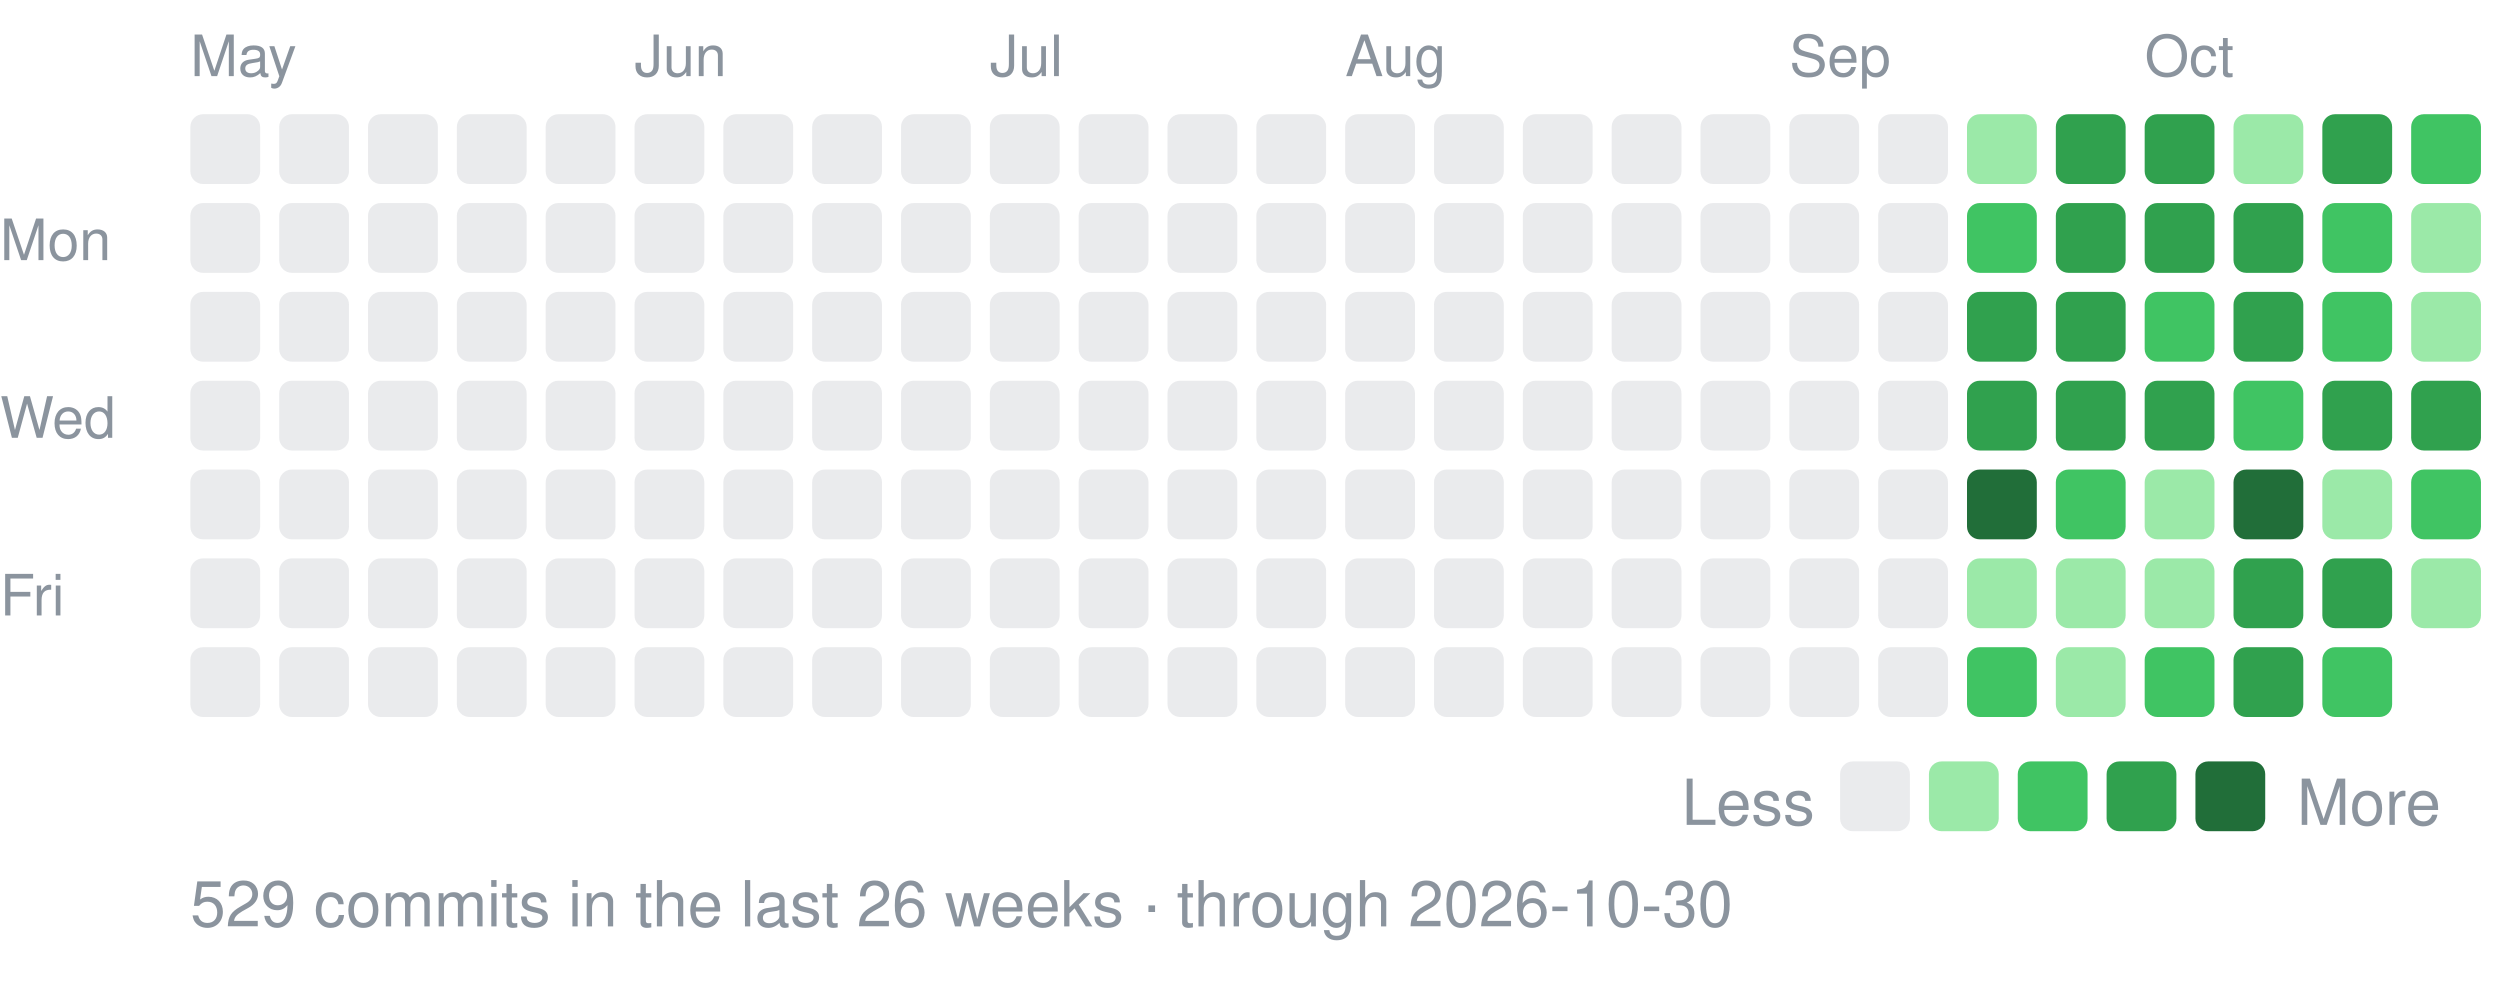
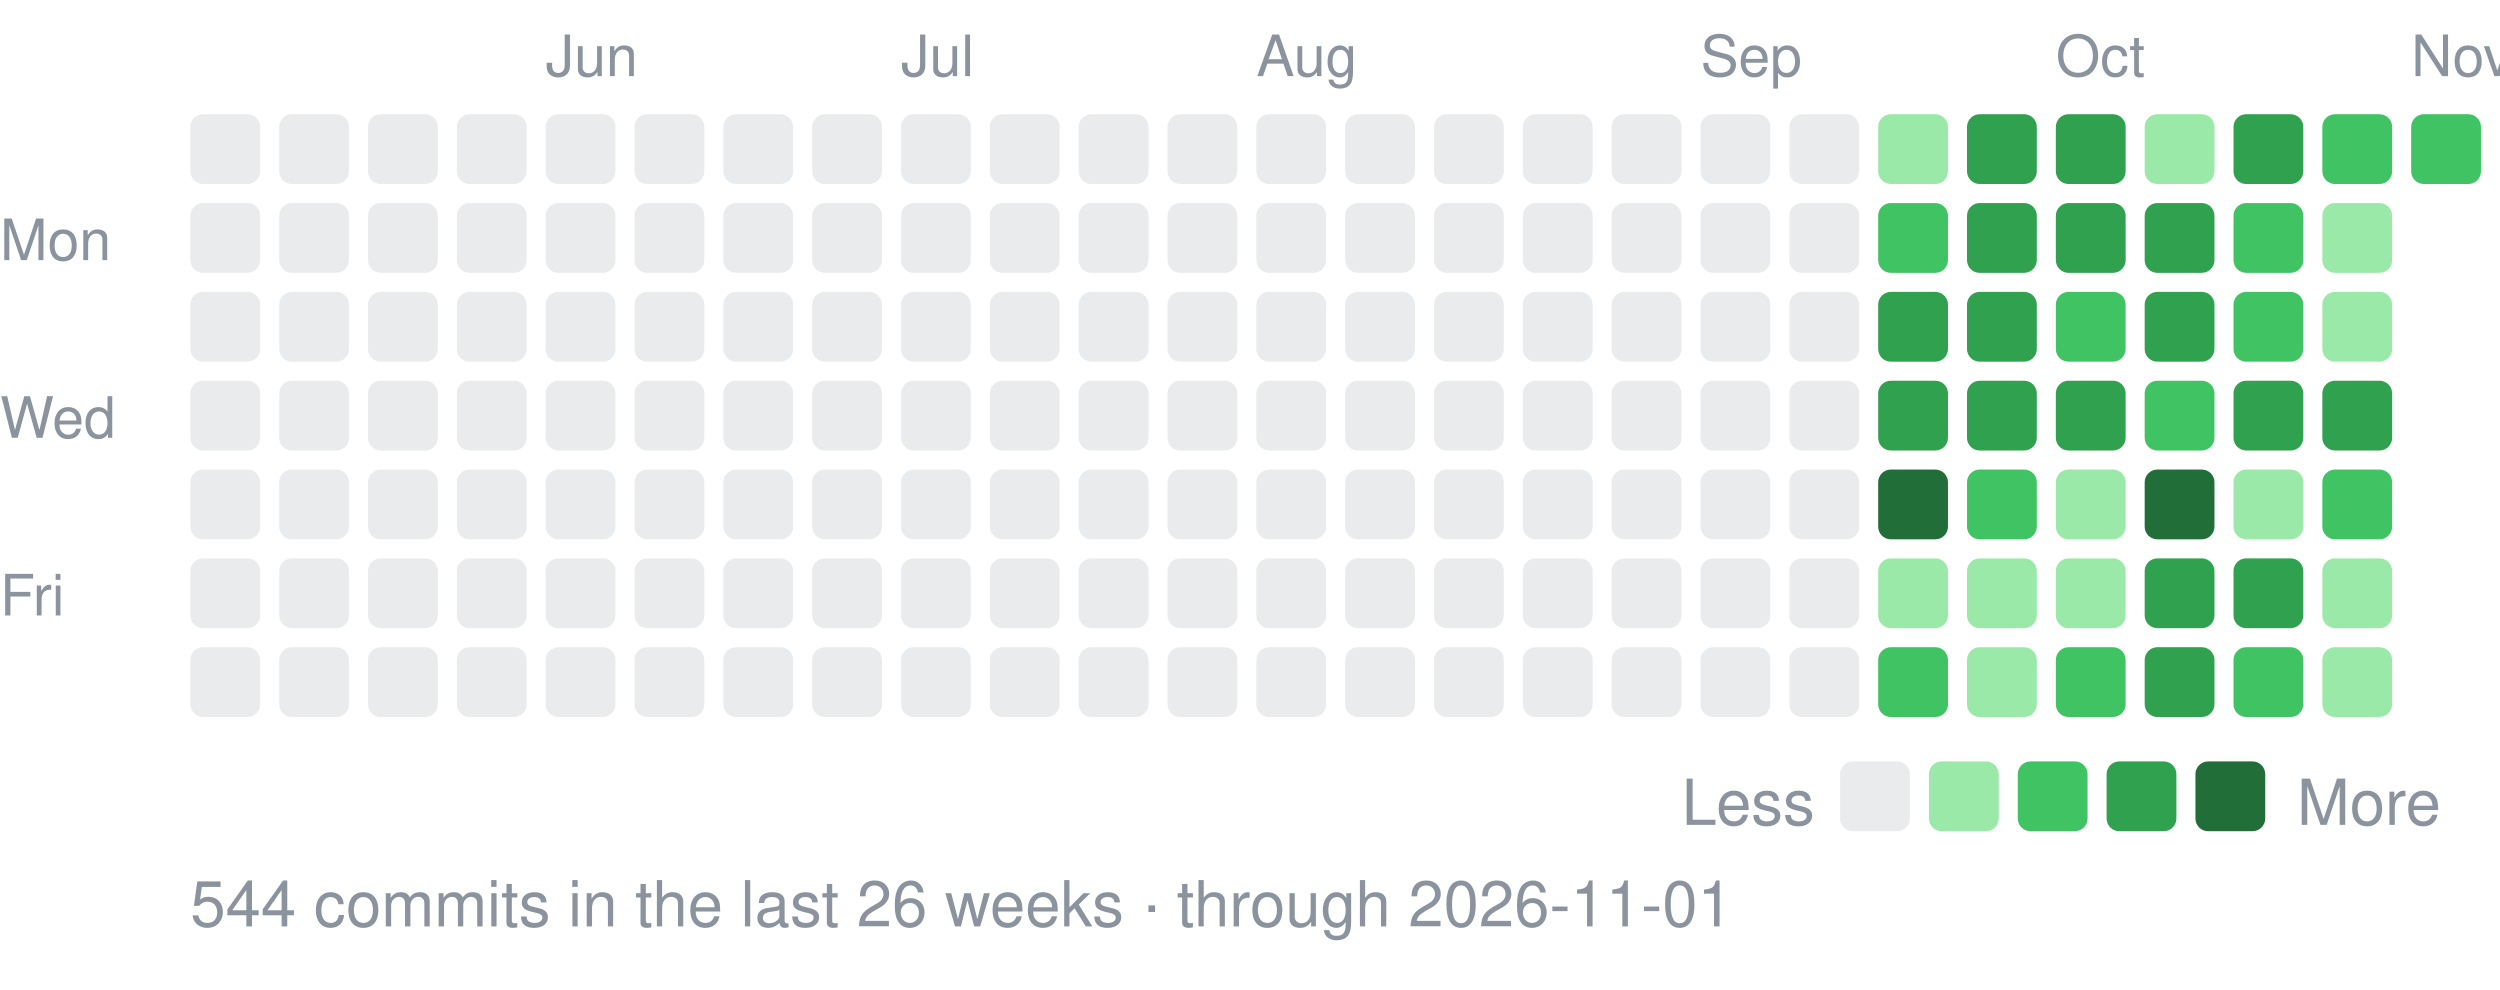
<svg xmlns="http://www.w3.org/2000/svg" width="394" height="156" viewBox="0 0 394 156" role="img">
  <g font-family="-apple-system,BlinkMacSystemFont,Segoe UI,Helvetica,Arial,PingFang SC,sans-serif" font-size="9" fill="#8b949e">
-     <text x="30" y="12">May</text>
-     <text x="100" y="12">Jun</text>
-     <text x="156" y="12">Jul</text>
-     <text x="212" y="12">Aug</text>
-     <text x="282" y="12">Sep</text>
-     <text x="338" y="12">Oct</text>
+     <text x="86" y="12">Jun</text>
+     <text x="142" y="12">Jul</text>
+     <text x="198" y="12">Aug</text>
+     <text x="268" y="12">Sep</text>
+     <text x="324" y="12">Oct</text>
+     <text x="380" y="12">Nov</text>
    <text x="0" y="41">Mon</text>
    <text x="0" y="69">Wed</text>
    <text x="0" y="97">Fri</text>
  </g>
  <rect x="30" y="18" width="11" height="11" rx="2" fill="rgba(139,148,158,0.18)" />
  <rect x="30" y="32" width="11" height="11" rx="2" fill="rgba(139,148,158,0.18)" />
  <rect x="30" y="46" width="11" height="11" rx="2" fill="rgba(139,148,158,0.18)" />
  <rect x="30" y="60" width="11" height="11" rx="2" fill="rgba(139,148,158,0.18)" />
  <rect x="30" y="74" width="11" height="11" rx="2" fill="rgba(139,148,158,0.18)" />
  <rect x="30" y="88" width="11" height="11" rx="2" fill="rgba(139,148,158,0.18)" />
  <rect x="30" y="102" width="11" height="11" rx="2" fill="rgba(139,148,158,0.18)" />
  <rect x="44" y="18" width="11" height="11" rx="2" fill="rgba(139,148,158,0.18)" />
  <rect x="44" y="32" width="11" height="11" rx="2" fill="rgba(139,148,158,0.18)" />
  <rect x="44" y="46" width="11" height="11" rx="2" fill="rgba(139,148,158,0.18)" />
  <rect x="44" y="60" width="11" height="11" rx="2" fill="rgba(139,148,158,0.18)" />
  <rect x="44" y="74" width="11" height="11" rx="2" fill="rgba(139,148,158,0.18)" />
  <rect x="44" y="88" width="11" height="11" rx="2" fill="rgba(139,148,158,0.18)" />
  <rect x="44" y="102" width="11" height="11" rx="2" fill="rgba(139,148,158,0.18)" />
  <rect x="58" y="18" width="11" height="11" rx="2" fill="rgba(139,148,158,0.18)" />
  <rect x="58" y="32" width="11" height="11" rx="2" fill="rgba(139,148,158,0.18)" />
  <rect x="58" y="46" width="11" height="11" rx="2" fill="rgba(139,148,158,0.18)" />
  <rect x="58" y="60" width="11" height="11" rx="2" fill="rgba(139,148,158,0.18)" />
  <rect x="58" y="74" width="11" height="11" rx="2" fill="rgba(139,148,158,0.18)" />
  <rect x="58" y="88" width="11" height="11" rx="2" fill="rgba(139,148,158,0.18)" />
  <rect x="58" y="102" width="11" height="11" rx="2" fill="rgba(139,148,158,0.18)" />
  <rect x="72" y="18" width="11" height="11" rx="2" fill="rgba(139,148,158,0.18)" />
  <rect x="72" y="32" width="11" height="11" rx="2" fill="rgba(139,148,158,0.18)" />
  <rect x="72" y="46" width="11" height="11" rx="2" fill="rgba(139,148,158,0.18)" />
  <rect x="72" y="60" width="11" height="11" rx="2" fill="rgba(139,148,158,0.18)" />
  <rect x="72" y="74" width="11" height="11" rx="2" fill="rgba(139,148,158,0.18)" />
  <rect x="72" y="88" width="11" height="11" rx="2" fill="rgba(139,148,158,0.18)" />
  <rect x="72" y="102" width="11" height="11" rx="2" fill="rgba(139,148,158,0.18)" />
  <rect x="86" y="18" width="11" height="11" rx="2" fill="rgba(139,148,158,0.18)" />
  <rect x="86" y="32" width="11" height="11" rx="2" fill="rgba(139,148,158,0.18)" />
  <rect x="86" y="46" width="11" height="11" rx="2" fill="rgba(139,148,158,0.18)" />
  <rect x="86" y="60" width="11" height="11" rx="2" fill="rgba(139,148,158,0.18)" />
  <rect x="86" y="74" width="11" height="11" rx="2" fill="rgba(139,148,158,0.18)" />
  <rect x="86" y="88" width="11" height="11" rx="2" fill="rgba(139,148,158,0.18)" />
  <rect x="86" y="102" width="11" height="11" rx="2" fill="rgba(139,148,158,0.18)" />
  <rect x="100" y="18" width="11" height="11" rx="2" fill="rgba(139,148,158,0.18)" />
  <rect x="100" y="32" width="11" height="11" rx="2" fill="rgba(139,148,158,0.18)" />
  <rect x="100" y="46" width="11" height="11" rx="2" fill="rgba(139,148,158,0.18)" />
  <rect x="100" y="60" width="11" height="11" rx="2" fill="rgba(139,148,158,0.18)" />
  <rect x="100" y="74" width="11" height="11" rx="2" fill="rgba(139,148,158,0.18)" />
  <rect x="100" y="88" width="11" height="11" rx="2" fill="rgba(139,148,158,0.18)" />
  <rect x="100" y="102" width="11" height="11" rx="2" fill="rgba(139,148,158,0.18)" />
  <rect x="114" y="18" width="11" height="11" rx="2" fill="rgba(139,148,158,0.18)" />
  <rect x="114" y="32" width="11" height="11" rx="2" fill="rgba(139,148,158,0.18)" />
  <rect x="114" y="46" width="11" height="11" rx="2" fill="rgba(139,148,158,0.18)" />
  <rect x="114" y="60" width="11" height="11" rx="2" fill="rgba(139,148,158,0.18)" />
  <rect x="114" y="74" width="11" height="11" rx="2" fill="rgba(139,148,158,0.18)" />
  <rect x="114" y="88" width="11" height="11" rx="2" fill="rgba(139,148,158,0.18)" />
  <rect x="114" y="102" width="11" height="11" rx="2" fill="rgba(139,148,158,0.18)" />
  <rect x="128" y="18" width="11" height="11" rx="2" fill="rgba(139,148,158,0.18)" />
  <rect x="128" y="32" width="11" height="11" rx="2" fill="rgba(139,148,158,0.18)" />
  <rect x="128" y="46" width="11" height="11" rx="2" fill="rgba(139,148,158,0.18)" />
  <rect x="128" y="60" width="11" height="11" rx="2" fill="rgba(139,148,158,0.18)" />
  <rect x="128" y="74" width="11" height="11" rx="2" fill="rgba(139,148,158,0.18)" />
  <rect x="128" y="88" width="11" height="11" rx="2" fill="rgba(139,148,158,0.18)" />
  <rect x="128" y="102" width="11" height="11" rx="2" fill="rgba(139,148,158,0.18)" />
  <rect x="142" y="18" width="11" height="11" rx="2" fill="rgba(139,148,158,0.18)" />
  <rect x="142" y="32" width="11" height="11" rx="2" fill="rgba(139,148,158,0.18)" />
  <rect x="142" y="46" width="11" height="11" rx="2" fill="rgba(139,148,158,0.18)" />
  <rect x="142" y="60" width="11" height="11" rx="2" fill="rgba(139,148,158,0.18)" />
  <rect x="142" y="74" width="11" height="11" rx="2" fill="rgba(139,148,158,0.18)" />
  <rect x="142" y="88" width="11" height="11" rx="2" fill="rgba(139,148,158,0.18)" />
  <rect x="142" y="102" width="11" height="11" rx="2" fill="rgba(139,148,158,0.18)" />
  <rect x="156" y="18" width="11" height="11" rx="2" fill="rgba(139,148,158,0.18)" />
  <rect x="156" y="32" width="11" height="11" rx="2" fill="rgba(139,148,158,0.18)" />
  <rect x="156" y="46" width="11" height="11" rx="2" fill="rgba(139,148,158,0.18)" />
  <rect x="156" y="60" width="11" height="11" rx="2" fill="rgba(139,148,158,0.18)" />
  <rect x="156" y="74" width="11" height="11" rx="2" fill="rgba(139,148,158,0.18)" />
  <rect x="156" y="88" width="11" height="11" rx="2" fill="rgba(139,148,158,0.18)" />
  <rect x="156" y="102" width="11" height="11" rx="2" fill="rgba(139,148,158,0.18)" />
  <rect x="170" y="18" width="11" height="11" rx="2" fill="rgba(139,148,158,0.18)" />
  <rect x="170" y="32" width="11" height="11" rx="2" fill="rgba(139,148,158,0.18)" />
  <rect x="170" y="46" width="11" height="11" rx="2" fill="rgba(139,148,158,0.18)" />
  <rect x="170" y="60" width="11" height="11" rx="2" fill="rgba(139,148,158,0.18)" />
  <rect x="170" y="74" width="11" height="11" rx="2" fill="rgba(139,148,158,0.18)" />
  <rect x="170" y="88" width="11" height="11" rx="2" fill="rgba(139,148,158,0.18)" />
  <rect x="170" y="102" width="11" height="11" rx="2" fill="rgba(139,148,158,0.18)" />
  <rect x="184" y="18" width="11" height="11" rx="2" fill="rgba(139,148,158,0.18)" />
  <rect x="184" y="32" width="11" height="11" rx="2" fill="rgba(139,148,158,0.18)" />
  <rect x="184" y="46" width="11" height="11" rx="2" fill="rgba(139,148,158,0.18)" />
  <rect x="184" y="60" width="11" height="11" rx="2" fill="rgba(139,148,158,0.18)" />
  <rect x="184" y="74" width="11" height="11" rx="2" fill="rgba(139,148,158,0.18)" />
  <rect x="184" y="88" width="11" height="11" rx="2" fill="rgba(139,148,158,0.18)" />
  <rect x="184" y="102" width="11" height="11" rx="2" fill="rgba(139,148,158,0.18)" />
  <rect x="198" y="18" width="11" height="11" rx="2" fill="rgba(139,148,158,0.18)" />
  <rect x="198" y="32" width="11" height="11" rx="2" fill="rgba(139,148,158,0.18)" />
  <rect x="198" y="46" width="11" height="11" rx="2" fill="rgba(139,148,158,0.18)" />
  <rect x="198" y="60" width="11" height="11" rx="2" fill="rgba(139,148,158,0.18)" />
  <rect x="198" y="74" width="11" height="11" rx="2" fill="rgba(139,148,158,0.18)" />
  <rect x="198" y="88" width="11" height="11" rx="2" fill="rgba(139,148,158,0.18)" />
  <rect x="198" y="102" width="11" height="11" rx="2" fill="rgba(139,148,158,0.18)" />
  <rect x="212" y="18" width="11" height="11" rx="2" fill="rgba(139,148,158,0.18)" />
  <rect x="212" y="32" width="11" height="11" rx="2" fill="rgba(139,148,158,0.18)" />
  <rect x="212" y="46" width="11" height="11" rx="2" fill="rgba(139,148,158,0.18)" />
  <rect x="212" y="60" width="11" height="11" rx="2" fill="rgba(139,148,158,0.18)" />
  <rect x="212" y="74" width="11" height="11" rx="2" fill="rgba(139,148,158,0.18)" />
  <rect x="212" y="88" width="11" height="11" rx="2" fill="rgba(139,148,158,0.18)" />
  <rect x="212" y="102" width="11" height="11" rx="2" fill="rgba(139,148,158,0.18)" />
  <rect x="226" y="18" width="11" height="11" rx="2" fill="rgba(139,148,158,0.18)" />
  <rect x="226" y="32" width="11" height="11" rx="2" fill="rgba(139,148,158,0.18)" />
  <rect x="226" y="46" width="11" height="11" rx="2" fill="rgba(139,148,158,0.18)" />
  <rect x="226" y="60" width="11" height="11" rx="2" fill="rgba(139,148,158,0.18)" />
  <rect x="226" y="74" width="11" height="11" rx="2" fill="rgba(139,148,158,0.18)" />
  <rect x="226" y="88" width="11" height="11" rx="2" fill="rgba(139,148,158,0.18)" />
  <rect x="226" y="102" width="11" height="11" rx="2" fill="rgba(139,148,158,0.18)" />
  <rect x="240" y="18" width="11" height="11" rx="2" fill="rgba(139,148,158,0.18)" />
  <rect x="240" y="32" width="11" height="11" rx="2" fill="rgba(139,148,158,0.18)" />
  <rect x="240" y="46" width="11" height="11" rx="2" fill="rgba(139,148,158,0.18)" />
  <rect x="240" y="60" width="11" height="11" rx="2" fill="rgba(139,148,158,0.18)" />
  <rect x="240" y="74" width="11" height="11" rx="2" fill="rgba(139,148,158,0.18)" />
  <rect x="240" y="88" width="11" height="11" rx="2" fill="rgba(139,148,158,0.18)" />
  <rect x="240" y="102" width="11" height="11" rx="2" fill="rgba(139,148,158,0.18)" />
  <rect x="254" y="18" width="11" height="11" rx="2" fill="rgba(139,148,158,0.18)" />
  <rect x="254" y="32" width="11" height="11" rx="2" fill="rgba(139,148,158,0.18)" />
  <rect x="254" y="46" width="11" height="11" rx="2" fill="rgba(139,148,158,0.18)" />
  <rect x="254" y="60" width="11" height="11" rx="2" fill="rgba(139,148,158,0.18)" />
  <rect x="254" y="74" width="11" height="11" rx="2" fill="rgba(139,148,158,0.18)" />
  <rect x="254" y="88" width="11" height="11" rx="2" fill="rgba(139,148,158,0.18)" />
  <rect x="254" y="102" width="11" height="11" rx="2" fill="rgba(139,148,158,0.18)" />
  <rect x="268" y="18" width="11" height="11" rx="2" fill="rgba(139,148,158,0.18)" />
  <rect x="268" y="32" width="11" height="11" rx="2" fill="rgba(139,148,158,0.18)" />
  <rect x="268" y="46" width="11" height="11" rx="2" fill="rgba(139,148,158,0.18)" />
  <rect x="268" y="60" width="11" height="11" rx="2" fill="rgba(139,148,158,0.18)" />
  <rect x="268" y="74" width="11" height="11" rx="2" fill="rgba(139,148,158,0.18)" />
  <rect x="268" y="88" width="11" height="11" rx="2" fill="rgba(139,148,158,0.18)" />
  <rect x="268" y="102" width="11" height="11" rx="2" fill="rgba(139,148,158,0.18)" />
  <rect x="282" y="18" width="11" height="11" rx="2" fill="rgba(139,148,158,0.18)" />
  <rect x="282" y="32" width="11" height="11" rx="2" fill="rgba(139,148,158,0.18)" />
  <rect x="282" y="46" width="11" height="11" rx="2" fill="rgba(139,148,158,0.18)" />
  <rect x="282" y="60" width="11" height="11" rx="2" fill="rgba(139,148,158,0.18)" />
  <rect x="282" y="74" width="11" height="11" rx="2" fill="rgba(139,148,158,0.18)" />
  <rect x="282" y="88" width="11" height="11" rx="2" fill="rgba(139,148,158,0.18)" />
  <rect x="282" y="102" width="11" height="11" rx="2" fill="rgba(139,148,158,0.18)" />
-   <rect x="296" y="18" width="11" height="11" rx="2" fill="rgba(139,148,158,0.18)" />
-   <rect x="296" y="32" width="11" height="11" rx="2" fill="rgba(139,148,158,0.18)" />
-   <rect x="296" y="46" width="11" height="11" rx="2" fill="rgba(139,148,158,0.18)" />
-   <rect x="296" y="60" width="11" height="11" rx="2" fill="rgba(139,148,158,0.18)" />
-   <rect x="296" y="74" width="11" height="11" rx="2" fill="rgba(139,148,158,0.18)" />
-   <rect x="296" y="88" width="11" height="11" rx="2" fill="rgba(139,148,158,0.18)" />
-   <rect x="296" y="102" width="11" height="11" rx="2" fill="rgba(139,148,158,0.18)" />
-   <rect x="310" y="18" width="11" height="11" rx="2" fill="#9be9a8" />
-   <rect x="310" y="32" width="11" height="11" rx="2" fill="#40c463" />
+   <rect x="296" y="18" width="11" height="11" rx="2" fill="#9be9a8" />
+   <rect x="296" y="32" width="11" height="11" rx="2" fill="#40c463" />
+   <rect x="296" y="46" width="11" height="11" rx="2" fill="#30a14e" />
+   <rect x="296" y="60" width="11" height="11" rx="2" fill="#30a14e" />
+   <rect x="296" y="74" width="11" height="11" rx="2" fill="#216e39" />
+   <rect x="296" y="88" width="11" height="11" rx="2" fill="#9be9a8" />
+   <rect x="296" y="102" width="11" height="11" rx="2" fill="#40c463" />
+   <rect x="310" y="18" width="11" height="11" rx="2" fill="#30a14e" />
+   <rect x="310" y="32" width="11" height="11" rx="2" fill="#30a14e" />
  <rect x="310" y="46" width="11" height="11" rx="2" fill="#30a14e" />
  <rect x="310" y="60" width="11" height="11" rx="2" fill="#30a14e" />
-   <rect x="310" y="74" width="11" height="11" rx="2" fill="#216e39" />
+   <rect x="310" y="74" width="11" height="11" rx="2" fill="#40c463" />
  <rect x="310" y="88" width="11" height="11" rx="2" fill="#9be9a8" />
-   <rect x="310" y="102" width="11" height="11" rx="2" fill="#40c463" />
+   <rect x="310" y="102" width="11" height="11" rx="2" fill="#9be9a8" />
  <rect x="324" y="18" width="11" height="11" rx="2" fill="#30a14e" />
  <rect x="324" y="32" width="11" height="11" rx="2" fill="#30a14e" />
-   <rect x="324" y="46" width="11" height="11" rx="2" fill="#30a14e" />
+   <rect x="324" y="46" width="11" height="11" rx="2" fill="#40c463" />
  <rect x="324" y="60" width="11" height="11" rx="2" fill="#30a14e" />
-   <rect x="324" y="74" width="11" height="11" rx="2" fill="#40c463" />
+   <rect x="324" y="74" width="11" height="11" rx="2" fill="#9be9a8" />
  <rect x="324" y="88" width="11" height="11" rx="2" fill="#9be9a8" />
-   <rect x="324" y="102" width="11" height="11" rx="2" fill="#9be9a8" />
-   <rect x="338" y="18" width="11" height="11" rx="2" fill="#30a14e" />
+   <rect x="324" y="102" width="11" height="11" rx="2" fill="#40c463" />
+   <rect x="338" y="18" width="11" height="11" rx="2" fill="#9be9a8" />
  <rect x="338" y="32" width="11" height="11" rx="2" fill="#30a14e" />
-   <rect x="338" y="46" width="11" height="11" rx="2" fill="#40c463" />
-   <rect x="338" y="60" width="11" height="11" rx="2" fill="#30a14e" />
-   <rect x="338" y="74" width="11" height="11" rx="2" fill="#9be9a8" />
-   <rect x="338" y="88" width="11" height="11" rx="2" fill="#9be9a8" />
-   <rect x="338" y="102" width="11" height="11" rx="2" fill="#40c463" />
-   <rect x="352" y="18" width="11" height="11" rx="2" fill="#9be9a8" />
-   <rect x="352" y="32" width="11" height="11" rx="2" fill="#30a14e" />
-   <rect x="352" y="46" width="11" height="11" rx="2" fill="#30a14e" />
-   <rect x="352" y="60" width="11" height="11" rx="2" fill="#40c463" />
-   <rect x="352" y="74" width="11" height="11" rx="2" fill="#216e39" />
+   <rect x="338" y="46" width="11" height="11" rx="2" fill="#30a14e" />
+   <rect x="338" y="60" width="11" height="11" rx="2" fill="#40c463" />
+   <rect x="338" y="74" width="11" height="11" rx="2" fill="#216e39" />
+   <rect x="338" y="88" width="11" height="11" rx="2" fill="#30a14e" />
+   <rect x="338" y="102" width="11" height="11" rx="2" fill="#30a14e" />
+   <rect x="352" y="18" width="11" height="11" rx="2" fill="#30a14e" />
+   <rect x="352" y="32" width="11" height="11" rx="2" fill="#40c463" />
+   <rect x="352" y="46" width="11" height="11" rx="2" fill="#40c463" />
+   <rect x="352" y="60" width="11" height="11" rx="2" fill="#30a14e" />
+   <rect x="352" y="74" width="11" height="11" rx="2" fill="#9be9a8" />
  <rect x="352" y="88" width="11" height="11" rx="2" fill="#30a14e" />
-   <rect x="352" y="102" width="11" height="11" rx="2" fill="#30a14e" />
-   <rect x="366" y="18" width="11" height="11" rx="2" fill="#30a14e" />
-   <rect x="366" y="32" width="11" height="11" rx="2" fill="#40c463" />
-   <rect x="366" y="46" width="11" height="11" rx="2" fill="#40c463" />
+   <rect x="352" y="102" width="11" height="11" rx="2" fill="#40c463" />
+   <rect x="366" y="18" width="11" height="11" rx="2" fill="#40c463" />
+   <rect x="366" y="32" width="11" height="11" rx="2" fill="#9be9a8" />
+   <rect x="366" y="46" width="11" height="11" rx="2" fill="#9be9a8" />
  <rect x="366" y="60" width="11" height="11" rx="2" fill="#30a14e" />
-   <rect x="366" y="74" width="11" height="11" rx="2" fill="#9be9a8" />
-   <rect x="366" y="88" width="11" height="11" rx="2" fill="#30a14e" />
-   <rect x="366" y="102" width="11" height="11" rx="2" fill="#40c463" />
+   <rect x="366" y="74" width="11" height="11" rx="2" fill="#40c463" />
+   <rect x="366" y="88" width="11" height="11" rx="2" fill="#9be9a8" />
+   <rect x="366" y="102" width="11" height="11" rx="2" fill="#9be9a8" />
  <rect x="380" y="18" width="11" height="11" rx="2" fill="#40c463" />
-   <rect x="380" y="32" width="11" height="11" rx="2" fill="#9be9a8" />
-   <rect x="380" y="46" width="11" height="11" rx="2" fill="#9be9a8" />
-   <rect x="380" y="60" width="11" height="11" rx="2" fill="#30a14e" />
-   <rect x="380" y="74" width="11" height="11" rx="2" fill="#40c463" />
-   <rect x="380" y="88" width="11" height="11" rx="2" fill="#9be9a8" />
  <g font-family="-apple-system,BlinkMacSystemFont,Segoe UI,Helvetica,Arial,PingFang SC,sans-serif" font-size="10" fill="#8b949e">
-     <text x="30" y="146">529 commits in the last 26 weeks · through 2026-10-30</text>
+     <text x="30" y="146">544 commits in the last 26 weeks · through 2026-11-01</text>
    <text x="286" y="130" text-anchor="end">Less</text>
    <rect x="290" y="120" width="11" height="11" rx="2" fill="rgba(139,148,158,0.18)" />
    <rect x="304" y="120" width="11" height="11" rx="2" fill="#9be9a8" />
    <rect x="318" y="120" width="11" height="11" rx="2" fill="#40c463" />
    <rect x="332" y="120" width="11" height="11" rx="2" fill="#30a14e" />
    <rect x="346" y="120" width="11" height="11" rx="2" fill="#216e39" />
    <text x="362" y="130">More</text>
  </g>
</svg>
